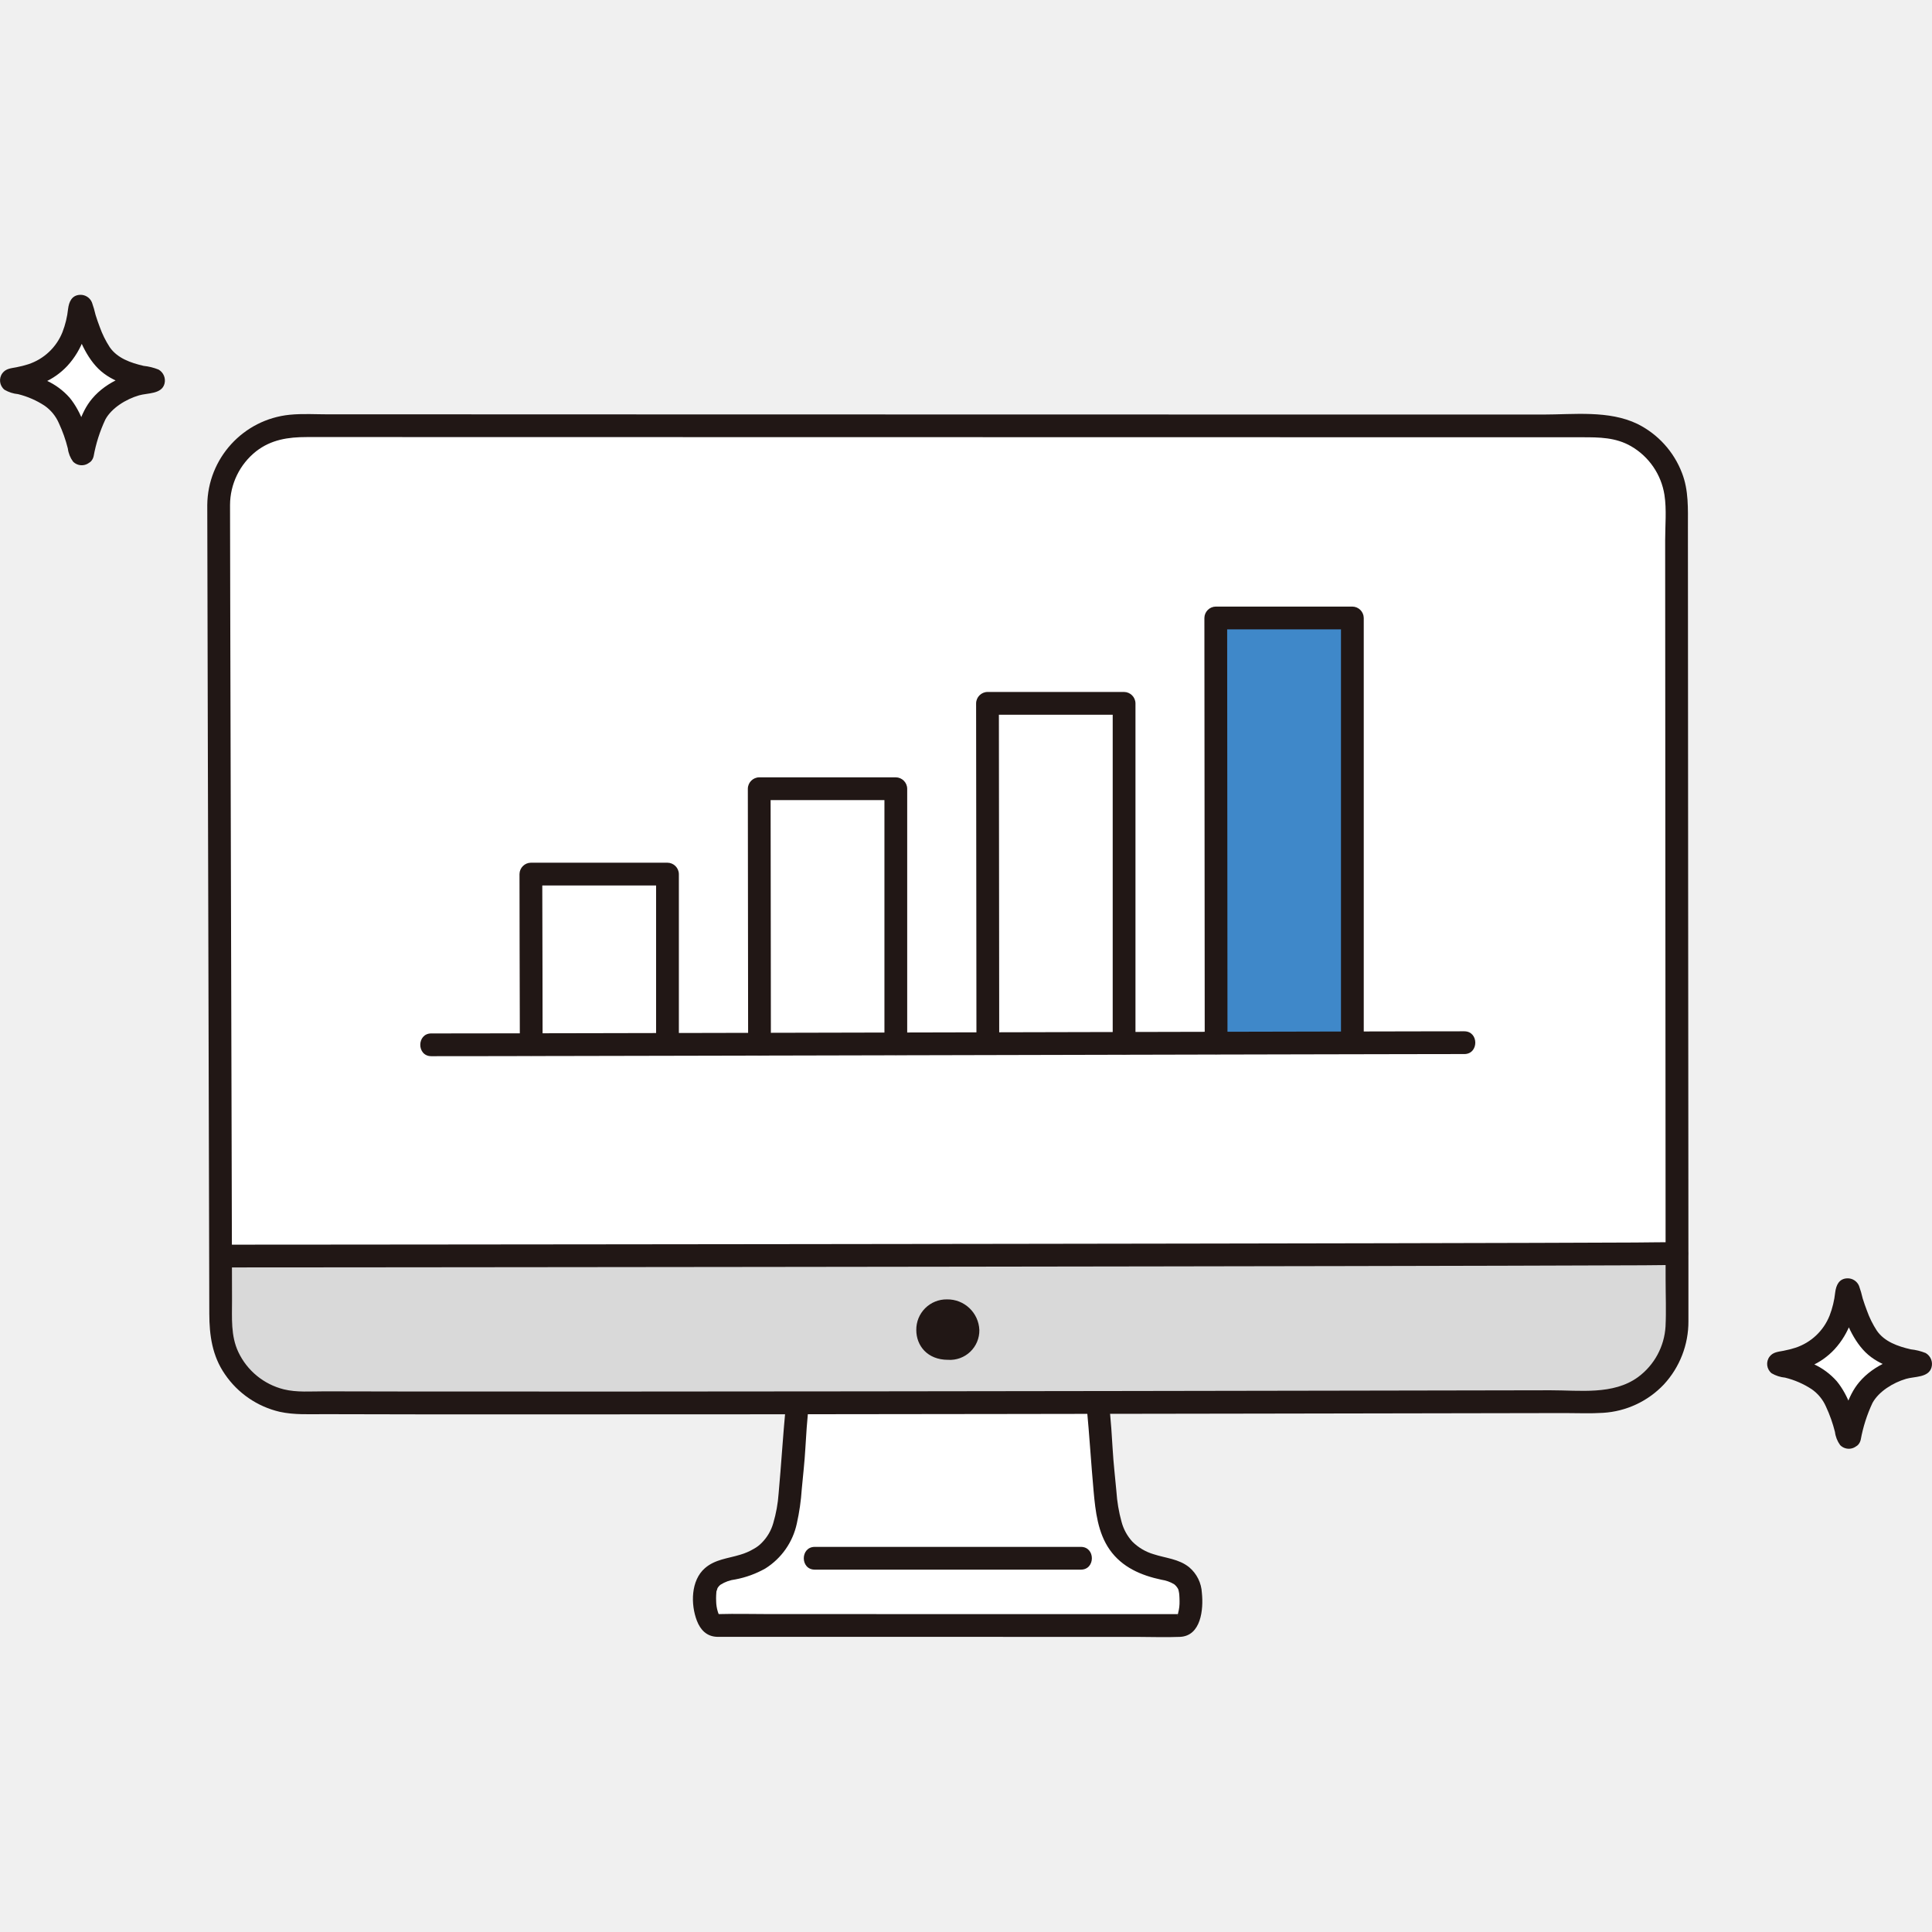
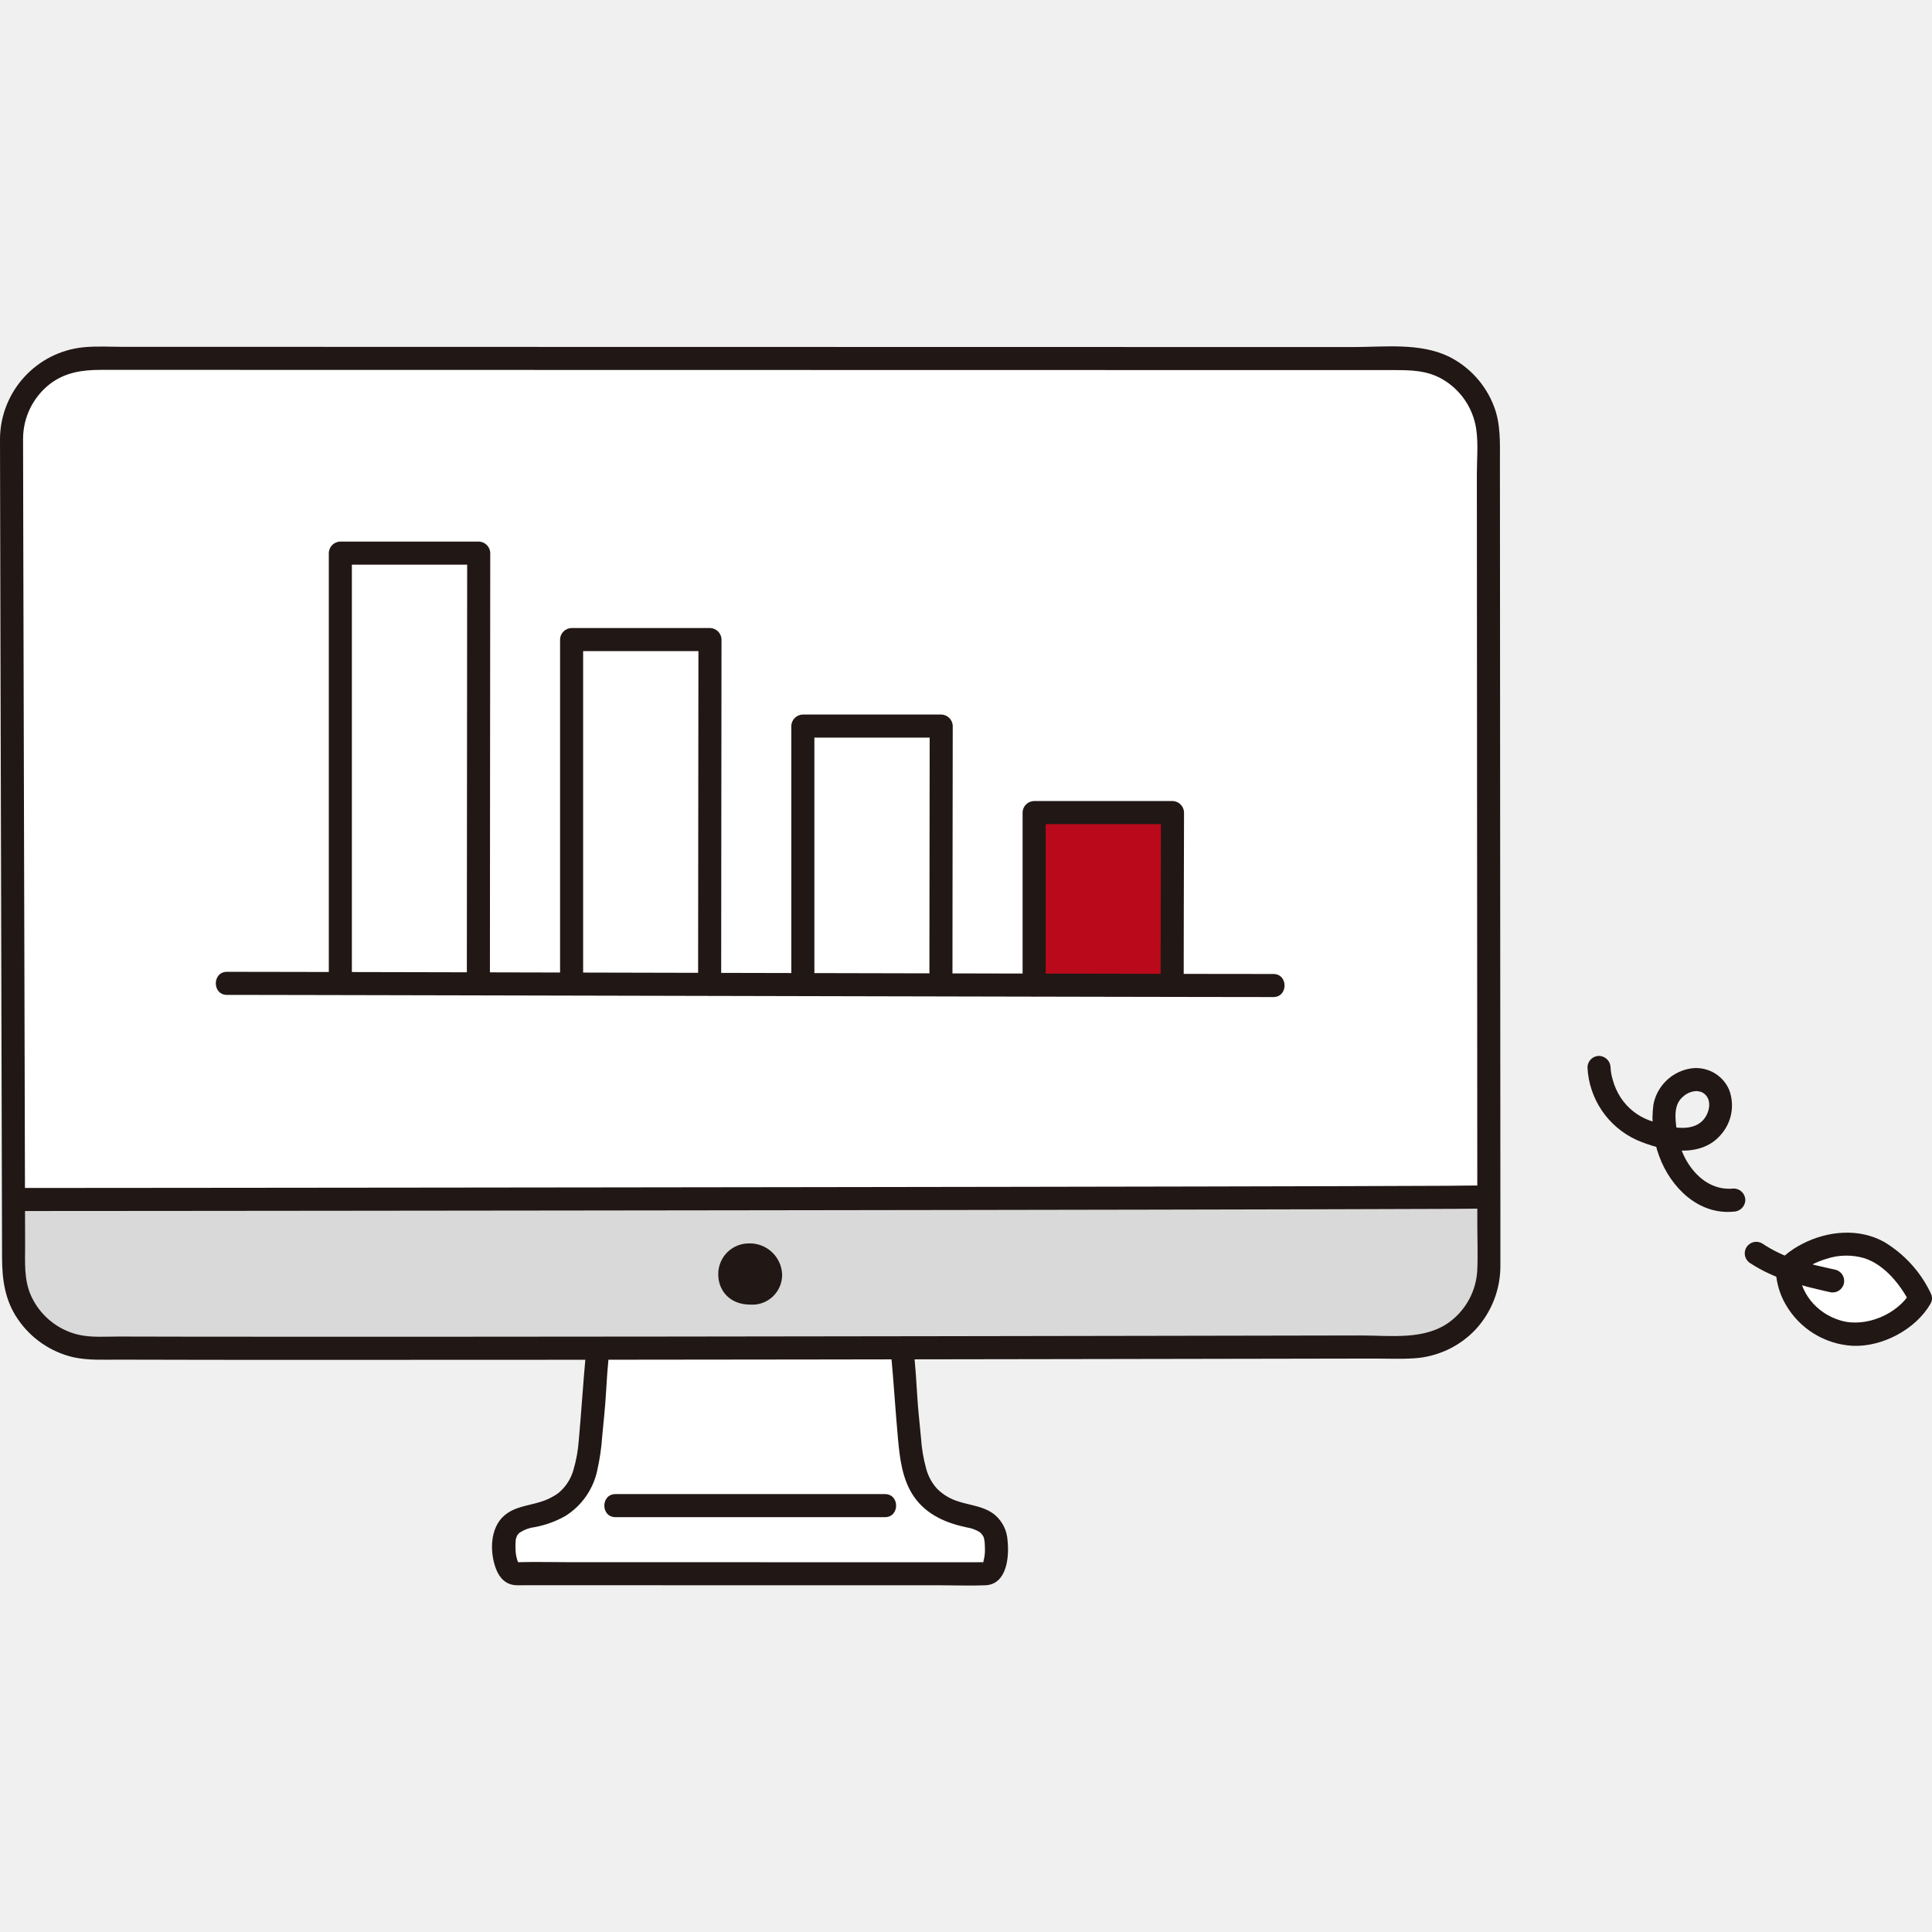
- <svg xmlns="http://www.w3.org/2000/svg" width="800px" height="800px" viewBox="0 -62.16 407.338 407.338">
-   <defs>
-     <style>.a{fill:#ffffff;}.b{fill:#211715;}.c{fill:#d9d9d9;}.d{fill:#3f88c9;}</style>
-   </defs>
-   <path class="a" d="M390,240.753a.2.2,0,0,1-.388,0c-.761-3.208-2.34-8.5-4.753-10.775a19.406,19.406,0,0,0-9.736-4.376.2.2,0,0,1,.011-.4c4.3-.621,7.856-1.91,10.554-5.277,2.472-3.086,3.29-6.281,3.684-10.009a.2.2,0,0,1,.392-.031c.776,3.351,2.629,8.187,4.262,10.261,2.45,3.112,5.678,4.065,10.762,5.034a.2.2,0,0,1-.017.4,16.94,16.94,0,0,0-10.524,4.783C391.747,232.636,390.537,238.553,390,240.753Z" />
-   <path class="a" d="M17.425,33.4a.2.2,0,0,1-.389,0c-.76-3.208-2.339-8.5-4.752-10.775a19.409,19.409,0,0,0-9.737-4.376.2.2,0,0,1,.011-.4c4.3-.621,7.857-1.91,10.554-5.277C15.585,9.484,16.4,6.29,16.8,2.562a.2.2,0,0,1,.393-.031c.776,3.351,2.629,8.186,4.262,10.261,2.45,3.112,5.678,4.065,10.762,5.034a.2.2,0,0,1-.017.4,16.937,16.937,0,0,0-10.524,4.783C19.175,25.281,17.965,31.2,17.425,33.4Z" />
-   <path class="b" d="M388.3,239.056l-.113.137,1.7-.7h-.164l1.7.7-.111-.138.617,1.059c-.92-3.829-2.132-7.971-4.671-11.063a14.636,14.636,0,0,0-4.889-3.619,26.407,26.407,0,0,0-3.178-1.31q-.852-.288-1.726-.5c-.271-.066-1.288-.211-1.278-.2l1.188,2.073,0-.177-1.188,2.073c-.02.014.9-.084,1.112-.126.491-.1.98-.2,1.464-.332a20.4,20.4,0,0,0,2.97-1.046,14.984,14.984,0,0,0,5.021-3.53c3.225-3.49,4.5-7.813,5.016-12.435l-.328,1.211.1-.16-2.073,1.189.172-.014-1.7-.7.12.143-.617-1.059c.968,4.064,2.484,8.637,5.3,11.819,2.909,3.293,7.265,4.355,11.4,5.152l-1.059-.617.151.119-.7-1.7-.008.177,1.189-2.072-.161.1,1.211-.328c-4.681.463-9.658,2.369-12.775,6.072-2.542,3.021-3.4,7.121-4.311,10.863-.73,3,3.9,4.28,4.629,1.276a31.532,31.532,0,0,1,2.475-7.751c1.327-2.434,4.352-4.282,7.081-5.089,1.778-.526,4.769-.225,5.376-2.436A2.664,2.664,0,0,0,406,223.109a11.755,11.755,0,0,0-3.151-.779c-2.744-.639-5.534-1.617-7.136-3.931a20.076,20.076,0,0,1-2.105-4.256q-.478-1.249-.879-2.527a23.4,23.4,0,0,0-.771-2.655,2.592,2.592,0,0,0-2.485-1.6c-1.761.065-2.356,1.475-2.546,2.972a19.216,19.216,0,0,1-1.182,4.89,11.682,11.682,0,0,1-7.2,6.774,21.569,21.569,0,0,1-2.517.638c-1.108.217-2.185.26-2.932,1.228a2.546,2.546,0,0,0,.425,3.515,6.96,6.96,0,0,0,2.859.922,18.139,18.139,0,0,1,5.586,2.431,8.709,8.709,0,0,1,3.012,3.661,29.622,29.622,0,0,1,1.9,5.354,5.931,5.931,0,0,0,1.093,2.775,2.564,2.564,0,0,0,3.727-.067,2.47,2.47,0,0,0,0-3.394A2.417,2.417,0,0,0,388.3,239.056Z" />
-   <path class="b" d="M15.727,31.7l-.112.138,1.7-.7h-.165l1.7.7-.112-.138.618,1.059c-.92-3.83-2.132-7.971-4.671-11.063a14.636,14.636,0,0,0-4.889-3.619,26.407,26.407,0,0,0-3.178-1.31q-.852-.288-1.726-.5c-.271-.066-1.288-.211-1.279-.2L4.8,18.135l0-.177L3.614,20.031c-.02.014.9-.085,1.112-.126.491-.1.98-.205,1.464-.332a20.4,20.4,0,0,0,2.97-1.046A14.987,14.987,0,0,0,14.181,15c3.225-3.489,4.505-7.812,5.015-12.434l-.327,1.211.1-.16L16.9,4.8l.172-.014-1.7-.7.12.143-.618-1.059c.969,4.064,2.485,8.637,5.3,11.819,2.909,3.293,7.265,4.355,11.4,5.152l-1.059-.617.151.119-.7-1.7-.007.177,1.189-2.072-.161.1,1.211-.328c-4.682.463-9.658,2.369-12.775,6.072-2.543,3.02-3.4,7.121-4.311,10.862-.73,3,3.9,4.281,4.629,1.277a31.5,31.5,0,0,1,2.475-7.751C23.541,23.851,26.566,22,29.3,21.2c1.777-.526,4.769-.225,5.376-2.436a2.665,2.665,0,0,0-1.247-3.006,11.765,11.765,0,0,0-3.151-.779c-2.744-.639-5.535-1.617-7.136-3.931a20.127,20.127,0,0,1-2.106-4.256q-.477-1.25-.878-2.527a23.606,23.606,0,0,0-.771-2.655A2.592,2.592,0,0,0,16.9,0c-1.762.065-2.356,1.475-2.546,2.972a19.216,19.216,0,0,1-1.182,4.89,11.685,11.685,0,0,1-7.2,6.774,21.62,21.62,0,0,1-2.517.638c-1.108.216-2.185.259-2.932,1.228a2.545,2.545,0,0,0,.425,3.515,6.96,6.96,0,0,0,2.859.922,18.16,18.16,0,0,1,5.586,2.431A8.709,8.709,0,0,1,12.4,27.033a29.7,29.7,0,0,1,1.9,5.354A5.931,5.931,0,0,0,15.4,35.162a2.564,2.564,0,0,0,3.727-.067,2.472,2.472,0,0,0,0-3.395A2.42,2.42,0,0,0,15.727,31.7Z" />
-   <path class="a" d="M53.733,30.26a16.615,16.615,0,0,1,9.058-2.666c54.12.008,217.291.04,273.992.047a16.684,16.684,0,0,1,16.69,16.68c.02,33.649.073,112.875.094,157.811h-.34c-4.66.27-283.16.53-306.66.53H46.5c-.109-43.929-.333-121.654-.4-158.338A16.685,16.685,0,0,1,53.733,30.26Z" />
-   <path class="a" d="M163.264,280.551l-12.236,0c-2.6,0-2.841-6.91-2.049-8.624s2.359-2.815,5.073-3.331c9.4-1.789,11.727-6.864,12.508-15.858.334-3.855.68-6.247.87-10.088.123-2.484.338-5.257.709-9.033,20.811-.02,42.445-.049,63.293-.08.374,3.817.592,6.611.715,9.113.19,3.841.536,6.233.871,10.088.78,8.994,3.108,14.069,12.508,15.858,2.714.516,4.28,1.617,5.073,3.331s.911,8.643-1.756,8.643C244.857,280.568,189.019,280.555,163.264,280.551Z" />
-   <path class="c" d="M55.722,231.8a16.622,16.622,0,0,0,7.434,1.774c53.443.206,219.066-.128,273.757-.223a16.682,16.682,0,0,0,16.665-16.694c0-4.26,0-9.148-.011-14.529h-.34c-4.66.27-283.16.53-306.66.53H46.5c.011,5.284.022,10.079.031,14.255A16.7,16.7,0,0,0,55.722,231.8Z" />
-   <path class="a" d="M171.248,280.552l-20.22,0c-2.6,0-2.841-6.91-2.049-8.624s2.359-2.815,5.073-3.331a18.5,18.5,0,0,0,6.226-2.211c21.153,0,58.527,0,79.026,0a18.365,18.365,0,0,0,6.222,2.214c2.714.516,4.28,1.617,5.073,3.331s.911,8.643-1.756,8.643Z" />
-   <path class="b" d="M229.14,234.671c.554,5.858.906,11.73,1.436,17.59.381,4.21.891,8.757,3.392,12.317,2.6,3.7,6.615,5.42,10.92,6.33a7.187,7.187,0,0,1,2.667.95,3.116,3.116,0,0,1,.778.9c.152.21.231.738.053.059.043.164.1.324.135.489.046.2.08.395.11.593-.073-.478,0,.036.007.156.029.462.059.922.056,1.386a8.63,8.63,0,0,1-.282,2.4c-.057.246-.069.608-.253.615l.157-.181-.12.132.224-.158q-.342.2.124-.042c.288-.2.3-.029-.084-.046-.456-.021-.918,0-1.374,0H242.1l-16.5,0-44.16-.01-18.994,0c-3.634,0-7.285-.1-10.918,0-.376.01-.567-.157-.193.046.292.159.281.007.367.251-.065-.184-.216-.365-.3-.547.173.391-.046-.2-.071-.294a7.861,7.861,0,0,1-.338-2.166c-.019-.421-.022-.843,0-1.264.01-.233.028-.464.048-.695.053-.613-.09.325.031-.17.044-.181.323-.827.107-.427a2.42,2.42,0,0,1,.739-.931,7.494,7.494,0,0,1,3.128-1.113,20.586,20.586,0,0,0,6.321-2.308A14.87,14.87,0,0,0,168,259.055a47.4,47.4,0,0,0,1.043-7.254c.268-2.893.6-5.778.763-8.68q.232-4.233.631-8.45a2.417,2.417,0,0,0-2.4-2.4,2.452,2.452,0,0,0-2.4,2.4c-.568,6.016-.929,12.046-1.477,18.065a29.088,29.088,0,0,1-1.126,6.236,9.585,9.585,0,0,1-2.371,4.091,6.908,6.908,0,0,1-1.722,1.324,12.273,12.273,0,0,1-2.883,1.248c-2.6.8-5.286.968-7.43,2.828-2.983,2.59-3.027,7.62-1.7,11.082.744,1.939,2.08,3.327,4.248,3.4.523.018,1.049,0,1.572,0h5.391l17.408,0,45.62.01,18.423,0c3.049,0,6.126.123,9.172,0,4.48-.178,5-5.834,4.64-9.261a7.551,7.551,0,0,0-2.682-5.423c-2.2-1.77-4.917-1.9-7.5-2.745a10.592,10.592,0,0,1-4.475-2.65,10.007,10.007,0,0,1-2.28-4.175,31.983,31.983,0,0,1-1.087-6.453c-.268-2.97-.622-5.932-.791-8.911-.165-2.9-.371-5.788-.645-8.679a2.465,2.465,0,0,0-2.4-2.4,2.418,2.418,0,0,0-2.4,2.4Z" />
-   <path class="b" d="M171.789,268.78h56.1c3.088,0,3.093-4.8,0-4.8H171.789c-3.089,0-3.094,4.8,0,4.8Z" />
-   <path class="b" d="M43.7,44.324q.045,24.315.113,48.632.077,29.614.156,59.23.071,26.29.136,52.58l.024,10.035c.01,4.581.619,8.926,3.294,12.789A19.26,19.26,0,0,0,58.966,235.5c3.089.683,6.32.489,9.466.5q19.216.055,38.433.047,25,.006,50.006-.018Q184.434,236,212,235.963q26.895-.036,53.79-.082,23.073-.039,46.146-.081l17.975-.032c2.68,0,5.4.124,8.077-.049a19.247,19.247,0,0,0,12.831-6,19.5,19.5,0,0,0,5.163-13.32c.011-3.224,0-6.448,0-9.672q-.006-11.794-.013-23.589L355.924,126q-.016-27.656-.035-55.311-.006-10.861-.013-21.722c0-3.86.179-7.734-1.248-11.4a19.2,19.2,0,0,0-9.4-10.351c-6.048-2.911-13.4-1.972-19.948-1.973l-19.718,0-48.387-.008-55.062-.01-55.217-.01L98.047,25.2l-20.066,0H69.363c-2.737,0-5.556-.183-8.282.085A19.321,19.321,0,0,0,43.7,44.324c-.034,3.089,4.766,3.092,4.8,0A14.5,14.5,0,0,1,54,32.99c3.177-2.472,6.772-3,10.667-3l16.557,0,43.577.008,52.267.009,55.129.01,51.393.009,41.821.007h8.168c3.621,0,7.048.014,10.3,1.882a14.44,14.44,0,0,1,7.052,10.288c.473,3.082.145,6.433.147,9.548q.014,24.251.03,48.5l.036,57.51q.015,24.939.03,49.877c0,3.279.144,6.6-.017,9.871a14.308,14.308,0,0,1-5.8,10.676c-5.23,3.814-12.326,2.767-18.451,2.778l-40.246.072q-25.137.044-50.273.083-27.159.041-54.317.072-26.219.03-52.438.041-22.092.009-44.185-.012-8.506-.011-17.013-.033c-2.824-.008-5.838.26-8.592-.42a14.472,14.472,0,0,1-9.591-7.861c-1.624-3.437-1.323-7.2-1.332-10.895q-.011-5.085-.024-10.171-.03-12.352-.063-24.7-.075-28.787-.153-57.572-.072-27.319-.138-54.638Q48.515,54.63,48.5,44.324C48.489,41.235,43.689,41.23,43.7,44.324Z" />
-   <path class="b" d="M46.5,205.062q6.811,0,13.621-.007,12.694-.009,25.388-.021,17.007-.015,34.013-.033,19.954-.02,39.908-.043,21.267-.025,42.534-.053,21.17-.029,42.34-.061,19.592-.03,39.183-.067,16.533-.031,33.067-.072,12.029-.032,24.058-.077c3.965-.016,7.933-.006,11.9-.078.354-.006.707-.018,1.06-.018,3.089,0,3.094-4.8,0-4.8-2.941,0-5.884.062-8.825.077q-10.689.054-21.378.077-15.561.043-31.122.074-19.056.037-38.114.068-20.925.035-41.85.063-21.379.029-42.758.055l-40.7.046-35.688.035q-13.9.013-27.8.024-8.364.006-16.728.01H46.5c-3.088,0-3.093,4.8,0,4.8Z" />
-   <path class="b" d="M206.484,218.264a6.2,6.2,0,0,1-6.576,6.28c-4.433,0-6.719-3.029-6.719-6.283a6.373,6.373,0,0,1,6.461-6.462A6.725,6.725,0,0,1,206.484,218.264Z" />
-   <path class="a" d="M111.939,126.176c.019,8.814.063,29.061.063,31.923,8.138-.015,17.924-.035,28.729-.058,0-3.964,0-34.192,0-35.911h-28.8C111.932,122.382,111.935,123.9,111.939,126.176Z" />
-   <path class="a" d="M160.078,109.445c0-3.09-.006-5.08-.006-5.315h28.8v53.805l-28.74.064C160.132,154.468,160.093,122.356,160.078,109.445Z" />
-   <path class="a" d="M208.207,91.975c0-3.464,0-5.633,0-5.845H237v71.694l-28.73.067C208.272,153.349,208.224,108.293,208.207,91.975Z" />
-   <path class="d" d="M256.341,79.925c0-6.948-.009-11.518-.009-11.8h28.8v89.587c-8.168.017-17.951.039-28.73.064C256.4,152.537,256.36,103.054,256.341,79.925Z" />
-   <path class="b" d="M114.4,158.11c0-10.468-.04-20.936-.061-31.4q-.006-2.288-.009-4.576l-2.4,2.4h28.8l-2.4-2.4v35.92c0,3.088,4.8,3.093,4.8,0V122.13a2.435,2.435,0,0,0-2.4-2.4h-28.8a2.434,2.434,0,0,0-2.4,2.4c0,10.069.042,20.137.061,30.206q.006,2.887.009,5.774c0,3.088,4.8,3.093,4.8,0Z" />
-   <path class="b" d="M162.532,158.01q0-9.867-.02-19.733l-.033-27.473q0-3.338-.007-6.674l-2.4,2.4h28.8l-2.4-2.4v53.82c0,3.088,4.8,3.093,4.8,0V104.13a2.435,2.435,0,0,0-2.4-2.4h-28.8a2.435,2.435,0,0,0-2.4,2.4q0,8.763.02,17.527.017,14.045.032,28.088,0,4.132.008,8.265c0,3.088,4.8,3.093,4.8,0Z" />
-   <path class="b" d="M210.672,157.9q0-13.2-.024-26.4-.018-18.306-.038-36.613,0-4.379-.008-8.757l-2.4,2.4H237l-2.4-2.4v71.7c0,3.088,4.8,3.093,4.8,0V86.13a2.435,2.435,0,0,0-2.4-2.4H208.2a2.435,2.435,0,0,0-2.4,2.4q0,11.685.024,23.37.018,18.729.037,37.46.006,5.469.009,10.94c0,3.088,4.8,3.093,4.8,0Z" />
-   <path class="b" d="M258.8,157.79q0-16.507-.024-33.014-.018-22.912-.038-45.824,0-5.412-.008-10.822l-2.4,2.4h28.8l-2.4-2.4v89.59c0,3.088,4.8,3.093,4.8,0V68.13a2.435,2.435,0,0,0-2.4-2.4h-28.8a2.435,2.435,0,0,0-2.4,2.4q0,14.52.024,29.041.018,23.467.037,46.935.006,6.841.009,13.684c0,3.088,4.8,3.093,4.8,0Z" />
-   <path class="b" d="M308.731,155.276q-4.578,0-9.155.012-8.244.015-16.488.033-11,.023-21.988.048l-26,.059-28.193.065-28.676.065-27.442.061q-12.192.027-24.385.051-9.928.021-19.858.037-6.746.012-13.49.018H90.931c-3.089,0-3.094,4.8,0,4.8q5.838,0,11.676-.012l18.463-.033q11.706-.022,23.411-.048l26.882-.059,28.532-.065,28.469-.066,26.69-.061,23.094-.051,18.017-.037q5.551-.011,11.1-.017h1.464c3.089,0,3.094-4.8,0-4.8Z" />
+ <svg xmlns="http://www.w3.org/2000/svg" width="800px" height="800px" viewBox="0 -72.09 402.115 402.115" fill="#000000">
+   <g id="SVGRepo_bgCarrier" stroke-width="0" />
+   <g id="SVGRepo_tracerCarrier" stroke-linecap="round" stroke-linejoin="round" />
+   <g id="SVGRepo_iconCarrier">
+     <defs>
+       <style>.a{fill:#ffffff;}.b{fill:#d9d9d9;}.c{fill:#211715;}.d{fill:#b9091b;}</style>
+     </defs>
+     <path class="a" d="M10.039,5.164A16.612,16.612,0,0,1,19.1,2.5c54.121.009,217.291.041,273.993.048a16.685,16.685,0,0,1,16.69,16.68c.019,33.649.072,112.875.094,157.81h-.34c-4.66.27-283.16.53-306.66.53H2.8c-.109-43.929-.334-121.653-.4-158.338A16.686,16.686,0,0,1,10.039,5.164Z" />
+     <path class="a" d="M119.569,255.454l-12.236,0c-2.6,0-2.841-6.91-2.049-8.624s2.36-2.814,5.073-3.33c9.4-1.789,11.728-6.865,12.508-15.858.335-3.856.681-6.248.871-10.088.122-2.485.338-5.258.709-9.033,20.81-.02,42.445-.049,63.292-.08.375,3.817.592,6.611.716,9.113.19,3.84.536,6.232.87,10.088.781,8.993,3.108,14.069,12.508,15.858,2.714.516,4.281,1.616,5.073,3.33s.911,8.644-1.755,8.644Z" />
+     <path class="b" d="M12.028,206.707a16.632,16.632,0,0,0,7.433,1.775c53.444.206,219.066-.129,273.757-.223a16.685,16.685,0,0,0,16.666-16.695c0-4.26,0-9.148-.011-14.529h-.34c-4.66.27-283.16.53-306.66.53H2.8c.01,5.284.022,10.079.031,14.255A16.694,16.694,0,0,0,12.028,206.707Z" />
+     <path class="a" d="M127.553,255.456l-20.22,0c-2.6,0-2.841-6.91-2.049-8.624s2.36-2.814,5.073-3.33a18.5,18.5,0,0,0,6.227-2.211c21.152,0,58.527,0,79.025,0a18.4,18.4,0,0,0,6.222,2.214c2.714.516,4.281,1.616,5.073,3.33s.911,8.644-1.755,8.644Z" />
+     <path class="c" d="M185.446,209.575c.553,5.857.906,11.73,1.436,17.59.38,4.209.89,8.757,3.391,12.316,2.6,3.7,6.615,5.42,10.92,6.331a7.2,7.2,0,0,1,2.668.949,3.132,3.132,0,0,1,.778.9c.151.21.23.738.052.06.043.164.1.324.135.489.046.2.08.394.111.593-.073-.479,0,.035.007.155.028.463.058.923.056,1.387a8.6,8.6,0,0,1-.283,2.4c-.057.246-.069.608-.252.615l.157-.181-.12.131.224-.158q-.343.195.124-.042c.288-.2.3-.028-.084-.045-.456-.021-.918,0-1.375,0h-4.984l-16.5,0-44.161-.009-18.993,0c-3.635,0-7.285-.1-10.919,0-.376.011-.566-.157-.193.046.293.159.281.007.367.252-.064-.184-.216-.365-.3-.547.173.391-.047-.2-.072-.294a7.943,7.943,0,0,1-.338-2.166q-.029-.631,0-1.265c.01-.232.028-.463.048-.695.053-.612-.089.326.032-.169.043-.181.323-.828.106-.427a2.406,2.406,0,0,1,.74-.931,7.485,7.485,0,0,1,3.128-1.114,20.578,20.578,0,0,0,6.32-2.307,14.863,14.863,0,0,0,6.636-9.476,47.4,47.4,0,0,0,1.044-7.254c.267-2.893.6-5.779.762-8.681q.234-4.231.632-8.449a2.418,2.418,0,0,0-2.4-2.4,2.451,2.451,0,0,0-2.4,2.4c-.569,6.015-.93,12.046-1.478,18.065a29.086,29.086,0,0,1-1.125,6.236,9.605,9.605,0,0,1-2.371,4.091,6.9,6.9,0,0,1-1.722,1.323,12.239,12.239,0,0,1-2.884,1.248c-2.6.8-5.286.969-7.429,2.829-2.984,2.59-3.027,7.62-1.7,11.081.745,1.94,2.08,3.327,4.249,3.4.522.019,1.049,0,1.571,0h5.391l17.408,0,45.62.009,18.424,0c3.048,0,6.125.123,9.172,0,4.479-.179,5-5.835,4.639-9.262a7.551,7.551,0,0,0-2.682-5.423c-2.2-1.77-4.916-1.905-7.5-2.744a10.6,10.6,0,0,1-4.476-2.651,10,10,0,0,1-2.279-4.175,31.845,31.845,0,0,1-1.087-6.452c-.269-2.97-.622-5.932-.792-8.911-.164-2.9-.371-5.789-.644-8.679a2.466,2.466,0,0,0-2.4-2.4,2.417,2.417,0,0,0-2.4,2.4Z" />
+     <path class="c" d="M128.1,243.684h56.094c3.089,0,3.094-4.8,0-4.8H128.1c-3.089,0-3.094,4.8,0,4.8Z" />
+     <path class="c" d="M0,19.227Q.047,43.544.113,67.86.19,97.474.27,127.09q.069,26.289.136,52.58.012,5.018.023,10.035c.01,4.58.619,8.926,3.3,12.789A19.255,19.255,0,0,0,15.271,210.4c3.09.682,6.321.488,9.467.5q19.216.055,38.433.048,25,.006,50.006-.018,27.562-.024,55.125-.062,26.9-.037,53.789-.083,23.073-.038,46.147-.08l17.974-.033c2.68,0,5.4.125,8.077-.049a19.245,19.245,0,0,0,12.832-6,19.494,19.494,0,0,0,5.162-13.32c.011-3.223,0-6.447,0-9.671q-.007-11.794-.014-23.589-.016-28.571-.035-57.14-.018-27.655-.035-55.311-.007-10.861-.014-21.723c0-3.859.179-7.734-1.248-11.4a19.193,19.193,0,0,0-9.4-10.351C295.488-.794,288.135.145,281.587.144L261.87.14,213.482.132,158.42.122,103.2.112,54.352.1,34.286.1,25.669.1c-2.738,0-5.557-.182-8.282.086A19.321,19.321,0,0,0,0,19.227c-.033,3.09,4.767,3.092,4.8,0A14.5,14.5,0,0,1,10.307,7.894c3.176-2.473,6.772-3,10.667-3l16.557,0,43.576.007,52.268.01,55.129.01,51.392.009,41.821.007h8.168c3.621,0,7.048.014,10.3,1.881a14.443,14.443,0,0,1,7.053,10.289c.472,3.082.144,6.432.146,9.547l.03,48.5q.019,28.755.037,57.511.015,24.939.029,49.877c0,3.279.144,6.595-.017,9.871a14.3,14.3,0,0,1-5.8,10.675c-5.229,3.815-12.326,2.768-18.45,2.779l-40.247.072q-25.136.043-50.273.083-27.157.04-54.316.072-26.22.028-52.438.041-22.094.007-44.186-.013-8.507-.011-17.012-.033c-2.824-.008-5.838.261-8.593-.42a14.471,14.471,0,0,1-9.591-7.861c-1.624-3.436-1.323-7.2-1.331-10.894L5.2,176.753l-.063-24.7q-.075-28.785-.153-57.571-.072-27.32-.139-54.638Q4.82,29.533,4.8,19.227C4.794,16.139-.006,16.133,0,19.227Z" />
+     <path class="c" d="M2.8,179.965q6.81,0,13.621-.007l25.388-.02q17.007-.015,34.013-.033,19.953-.021,39.908-.044,21.267-.024,42.534-.053,21.17-.027,42.339-.06,19.591-.031,39.184-.067,16.533-.033,33.066-.073,12.03-.03,24.058-.076c3.966-.017,7.934-.007,11.9-.078.353-.007.706-.019,1.06-.019,3.088,0,3.093-4.8,0-4.8-2.941,0-5.884.063-8.825.078q-10.689.054-21.378.077-15.561.043-31.122.073-19.058.039-38.114.069-20.925.035-41.851.062-21.378.03-42.757.055-20.352.025-40.7.046-17.844.02-35.689.036l-27.8.024q-8.364.006-16.728.01H2.8c-3.089,0-3.094,4.8,0,4.8Z" />
+     <path class="c" d="M162.789,193.168a6.2,6.2,0,0,1-6.575,6.28c-4.433,0-6.72-3.029-6.72-6.283a6.373,6.373,0,0,1,6.461-6.462A6.724,6.724,0,0,1,162.789,193.168Z" />
+     <path class="d" d="M244.028,101.079c-.018,8.814-.062,29.061-.062,31.924l-28.73-.059V97.033h28.8C244.036,97.286,244.033,98.8,244.028,101.079Z" />
+     <path class="a" d="M195.89,84.349c0-3.09.006-5.08.006-5.316H167.1v53.806l28.74.064C195.836,129.371,195.875,97.259,195.89,84.349Z" />
+     <path class="a" d="M147.76,66.878c0-3.464.006-5.633.006-5.845h-28.8v71.7c9.268.021,18.95.043,28.73.067C147.7,128.252,147.743,83.2,147.76,66.878Z" />
+     <path class="a" d="M99.626,54.829c.006-6.949.01-11.518.01-11.8h-28.8v89.588c8.168.017,17.95.039,28.73.064C99.566,127.441,99.607,77.957,99.626,54.829Z" />
+     <path class="c" d="M246.366,133.013c0-10.467.039-20.935.061-31.4q0-2.289.009-4.577a2.435,2.435,0,0,0-2.4-2.4h-28.8a2.435,2.435,0,0,0-2.4,2.4v35.92c0,3.089,4.8,3.094,4.8,0V97.033l-2.4,2.4h28.8l-2.4-2.4c0,10.069-.043,20.138-.062,30.207q0,2.886-.008,5.773c0,3.089,4.8,3.094,4.8,0Z" />
+     <path class="c" d="M198.236,132.913q0-9.866.02-19.732.015-13.737.032-27.473,0-3.337.008-6.675a2.435,2.435,0,0,0-2.4-2.4H167.1a2.435,2.435,0,0,0-2.4,2.4v53.82c0,3.089,4.8,3.094,4.8,0V79.033l-2.4,2.4h28.8l-2.4-2.4q0,8.765-.021,17.528-.016,14.043-.032,28.088,0,4.132-.007,8.264c0,3.089,4.8,3.094,4.8,0Z" />
+     <path class="c" d="M150.1,132.8q0-13.2.023-26.4.02-18.308.038-36.613,0-4.379.009-8.758a2.435,2.435,0,0,0-2.4-2.4h-28.8a2.435,2.435,0,0,0-2.4,2.4v71.7c0,3.089,4.8,3.094,4.8,0v-71.7l-2.4,2.4h28.8l-2.4-2.4q0,11.685-.024,23.371-.02,18.729-.038,37.459,0,5.471-.008,10.94c0,3.089,4.8,3.094,4.8,0Z" />
+     <path class="c" d="M101.966,132.693q0-16.506.023-33.013.019-22.913.038-45.825,0-5.41.009-10.822a2.435,2.435,0,0,0-2.4-2.4h-28.8a2.435,2.435,0,0,0-2.4,2.4v89.59c0,3.089,4.8,3.094,4.8,0V43.033l-2.4,2.4h28.8l-2.4-2.4q0,14.521-.024,29.042-.02,23.467-.038,46.935,0,6.841-.008,13.683c0,3.089,4.8,3.094,4.8,0Z" />
+     <path class="c" d="M47.236,134.979q4.578,0,9.155.013,8.244.014,16.489.032l21.988.049,26,.059,28.193.064,28.675.066,27.442.061,24.385.051q9.93.02,19.859.037,6.744.012,13.489.018h2.129c3.089,0,3.094-4.8,0-4.8q-5.837,0-11.675-.012-9.233-.013-18.463-.032l-23.412-.049-26.881-.059-28.533-.064-28.469-.066-26.69-.061-23.094-.051q-9.009-.019-18.017-.037-5.55-.011-11.1-.018H47.236c-3.088,0-3.093,4.8,0,4.8Z" />
+     <path class="c" d="M330.406,150.077a17.548,17.548,0,0,0,10.238,15.1c5.308,2.309,13.188,3.961,17.491-1.053a9.2,9.2,0,0,0,1.755-9.4,7.485,7.485,0,0,0-8.509-4.333,9.39,9.39,0,0,0-7.247,7.416,22.443,22.443,0,0,0,1.217,10.794c2.377,6.444,8.16,12.225,15.51,11.488a2.467,2.467,0,0,0,2.4-2.4,2.417,2.417,0,0,0-2.4-2.4c-4.5.451-7.966-2.373-10.038-6.149a16.915,16.915,0,0,1-1.881-6.239c-.267-2.326-.646-5.029,1.329-6.726A4.342,4.342,0,0,1,353.223,155c.221.014,1.027.244.715.114a2.939,2.939,0,0,1,1.19.839c1.09,1.361.6,3.489-.387,4.771-2.559,3.338-8.138,1.594-11.409.392a12.16,12.16,0,0,1-6-4.739,13.273,13.273,0,0,1-1.706-3.862,10.146,10.146,0,0,1-.415-2.439,2.458,2.458,0,0,0-2.4-2.4,2.42,2.42,0,0,0-2.4,2.4Z" />
+     <path class="a" d="M399.7,198.112c-1.648-3.288-6.149-9.854-12.59-11.045-5.572-1.03-12.611,1.641-15.1,5.4a14.335,14.335,0,0,0,11.217,12.816C390.4,207.05,397.64,201.78,399.7,198.112Z" />
+     <path class="c" d="M364.329,190.846c5.009,3.283,10.7,4.7,16.469,5.982a2.4,2.4,0,1,0,1.276-4.629c-2.736-.606-5.485-1.2-8.155-2.061a28.3,28.3,0,0,1-7.167-3.436,2.4,2.4,0,1,0-2.423,4.144Z" />
+     <path class="c" d="M401.771,196.9a24.95,24.95,0,0,0-9.586-10.485c-5.27-2.937-11.733-2.331-16.985.346-2.048,1.044-5.681,3.315-5.574,5.954a15.369,15.369,0,0,0,2.051,6.733,17.162,17.162,0,0,0,13.936,8.571c6.1.27,13.058-3.377,16.158-8.7,1.559-2.674-2.588-5.093-4.145-2.423-2.623,4.5-9.288,7.416-14.519,5.859a12.467,12.467,0,0,1-6.3-4.21,11.827,11.827,0,0,1-1.716-3.06,11.327,11.327,0,0,1-.685-3.027l-.328,1.212c1.283-1.854,3.813-3.081,6.014-3.74a13.219,13.219,0,0,1,8.054-.112c4.271,1.454,7.5,5.615,9.477,9.5C399.025,202.079,403.167,199.652,401.771,196.9Z" />
+   </g>
</svg>
